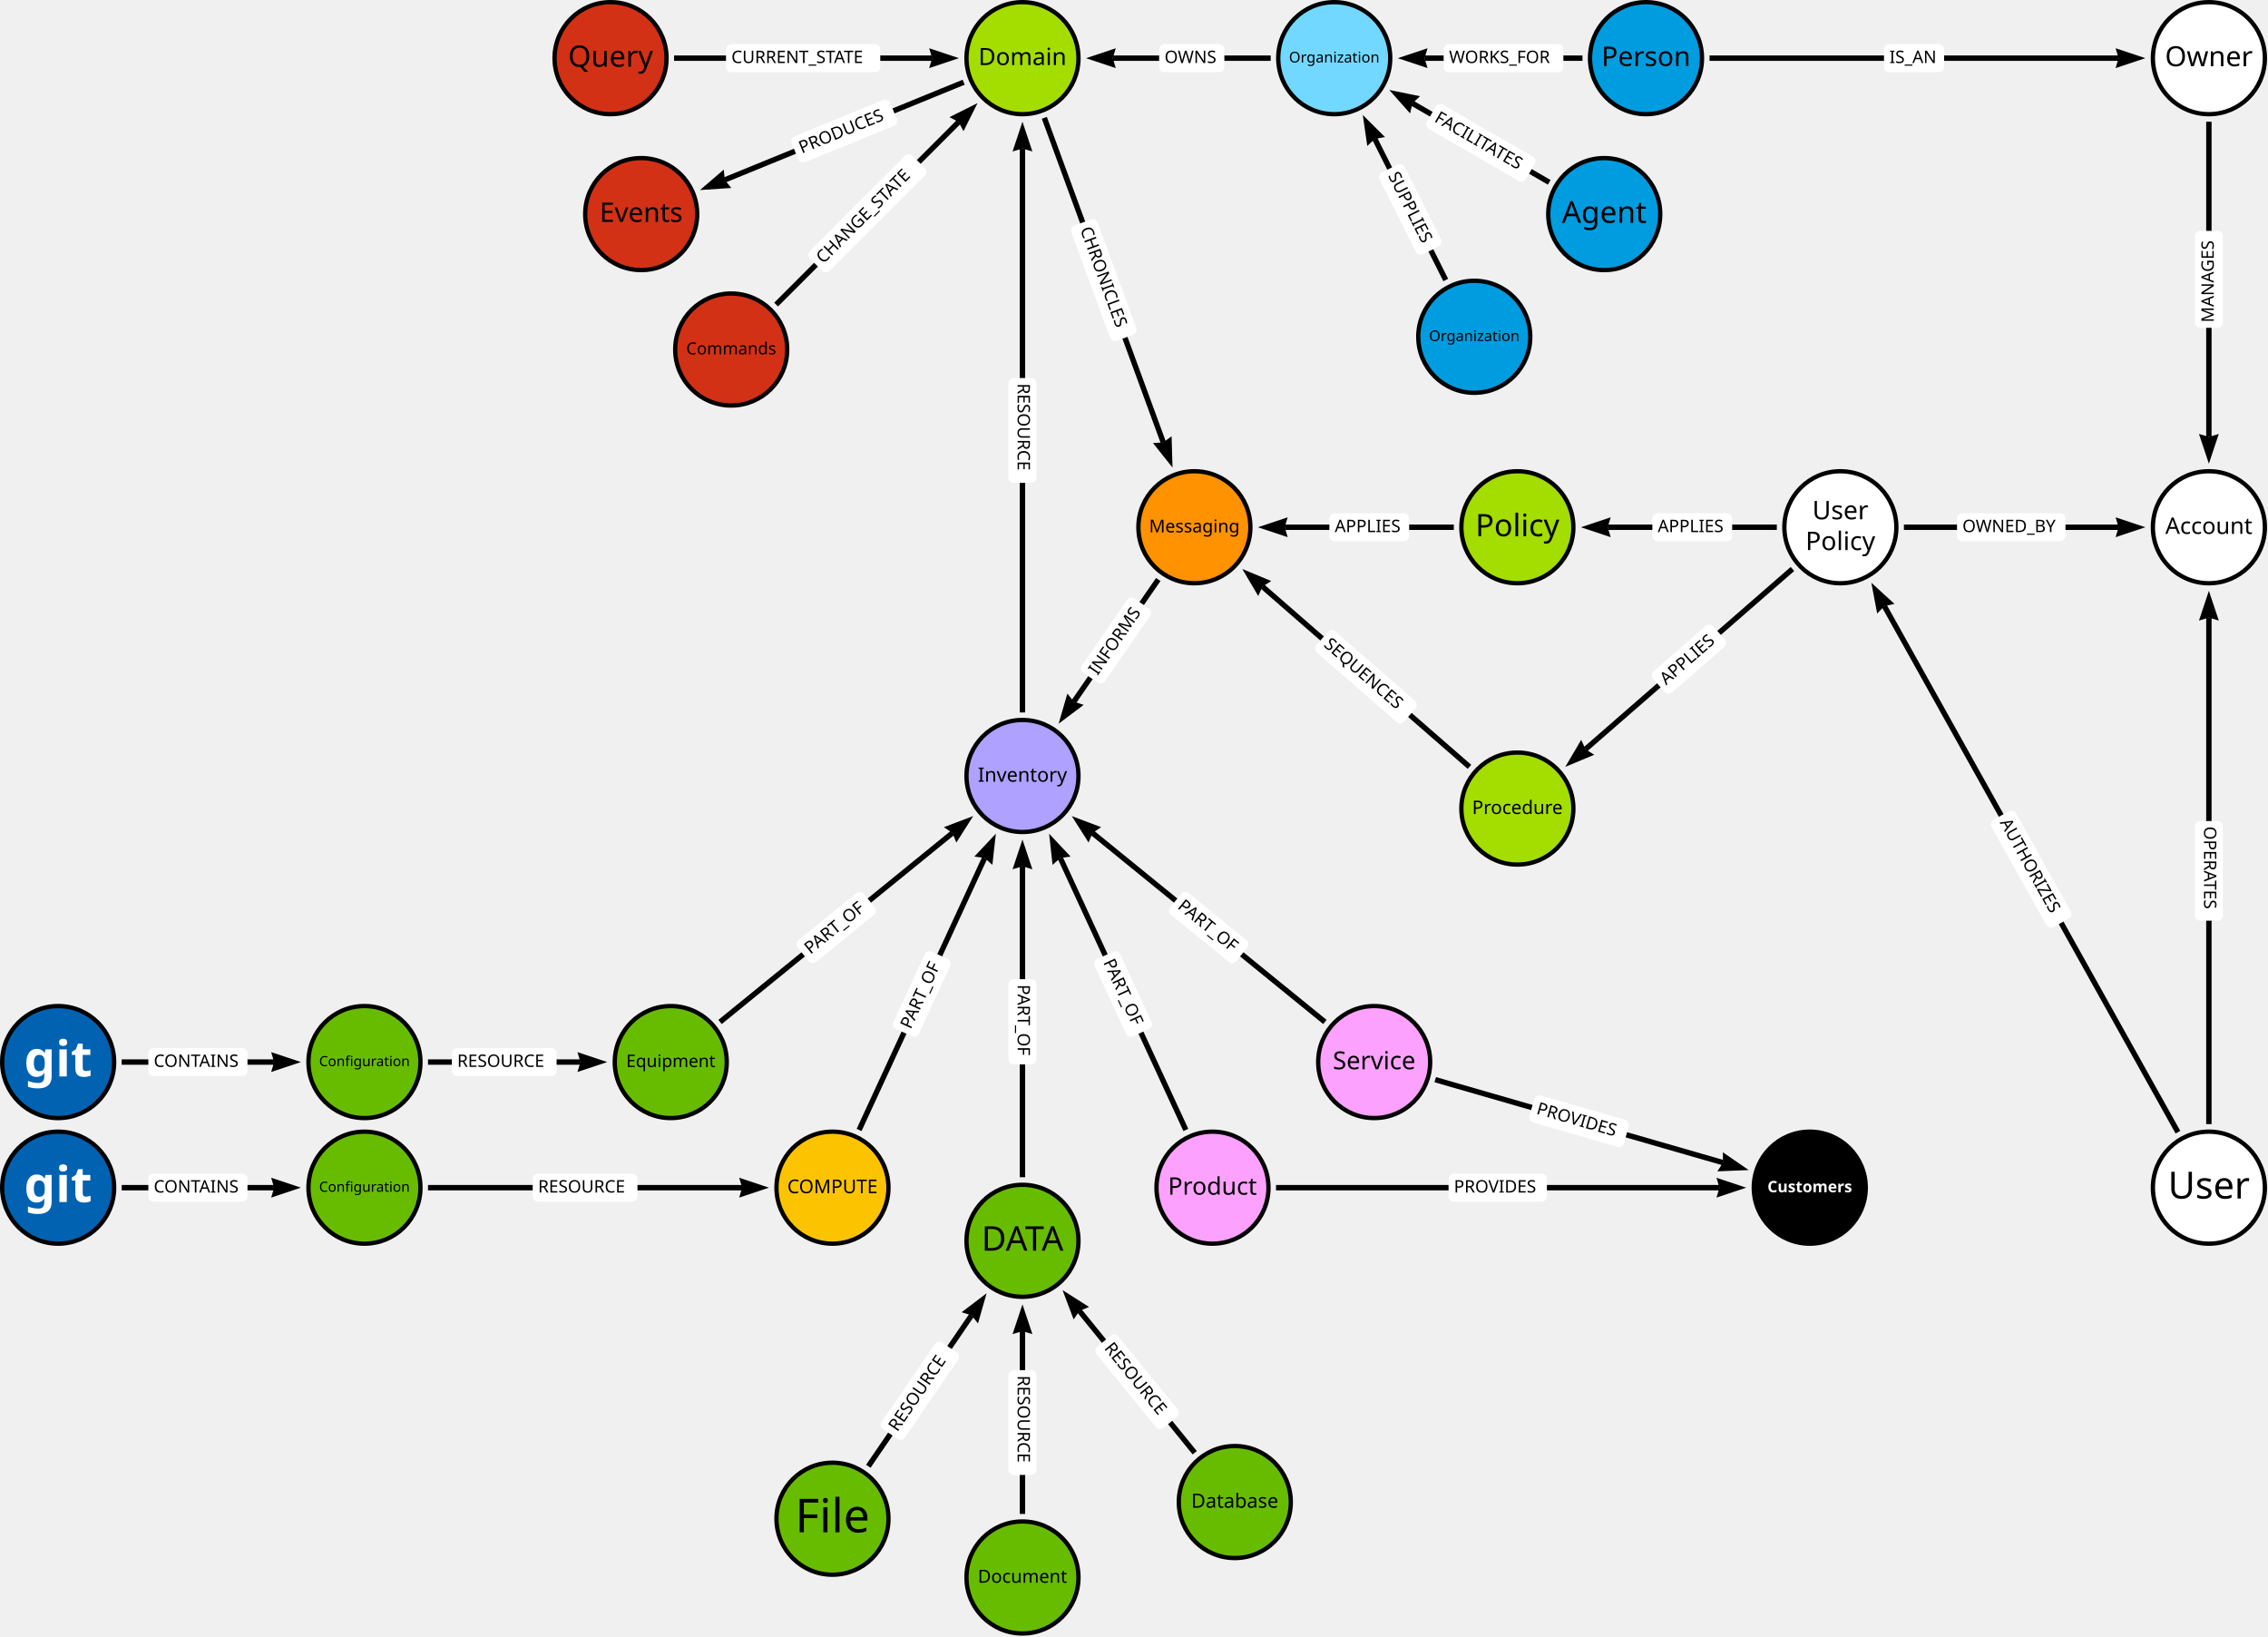
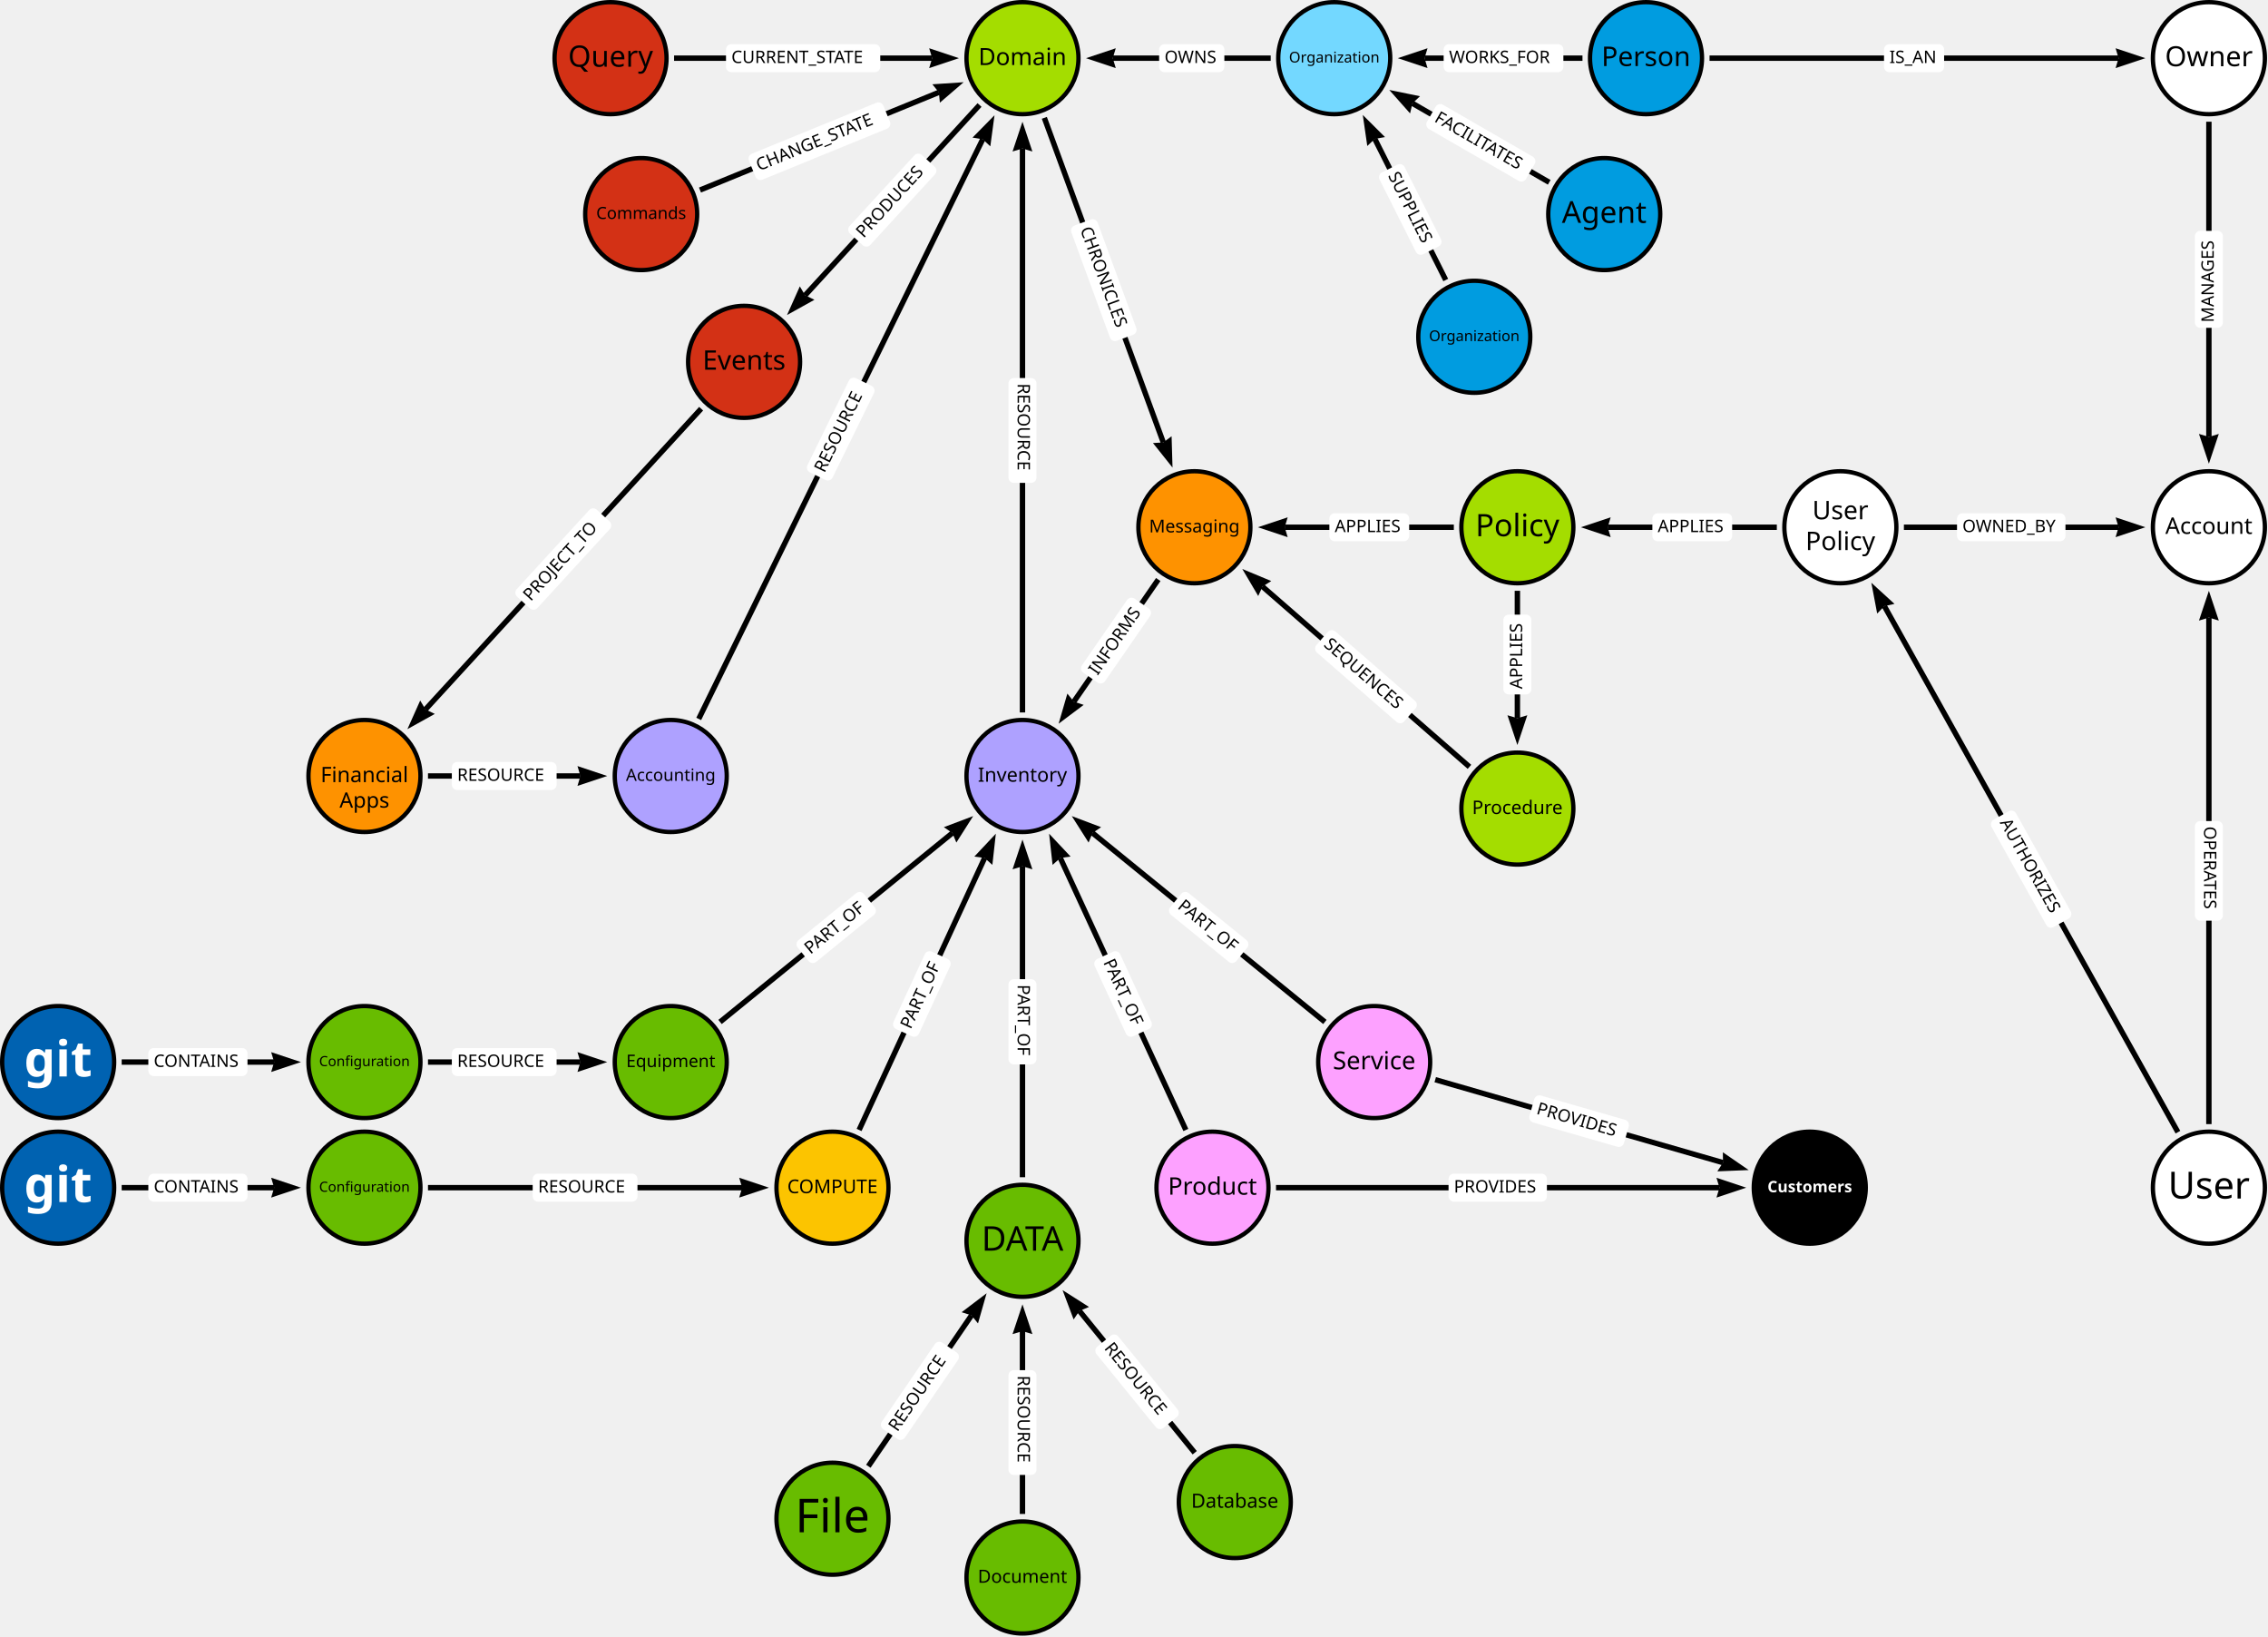
<svg xmlns="http://www.w3.org/2000/svg" width="2106" height="1519" viewBox="0 0 2106 1519">
  <defs>
    <style type="text/css" />
  </defs>
  <g transform="translate(949.4378 54) scale(1)">
    <g class="relationship">
      <g transform="translate(289.5 0) rotate(180)" stroke-width="5" stroke="#000000">
        <path d="M 59 0 L 205.638 0" />
        <polygon points="-24.862,0 -27.625,9.208 0,0 -27.625,-9.208" fill="#000000" transform="translate(230.5 0) rotate(0)" stroke="none" />
      </g>
      <g transform="translate(157.1811 1.6204394758960695e-14) rotate(360) translate(0 -13)">
        <g transform="translate(0 0)">
          <g transform="translate(-30.28333 0)" fill="#ffffff" stroke="#000000" stroke-width="0">
            <rect x="0" y="0" width="60.567" height="26" rx="5" ry="5" stroke="none" />
            <text xml:space="preserve" x="5" y="17.5" stroke="none" text-anchor="left" font-family="sans-serif" font-size="16" font-weight="normal" fill="#000000">OWNS</text>
          </g>
        </g>
      </g>
    </g>
    <g class="relationship">
      <g transform="translate(579 0) rotate(180)" stroke-width="5" stroke="#000000">
        <path d="M 59 0 L 205.638 0" />
        <polygon points="-24.862,0 -27.625,9.208 0,0 -27.625,-9.208" fill="#000000" transform="translate(230.5 0) rotate(0)" stroke="none" />
      </g>
      <g transform="translate(446.6811 1.6204394758960695e-14) rotate(360) translate(0 -13)">
        <g transform="translate(0 0)">
          <g transform="translate(-55.58333 0)" fill="#ffffff" stroke="#000000" stroke-width="0">
            <rect x="0" y="0" width="111.167" height="26" rx="5" ry="5" stroke="none" />
            <text xml:space="preserve" x="5" y="17.5" stroke="none" text-anchor="left" font-family="sans-serif" font-size="16" font-weight="normal" fill="#000000">WORKS_FOR</text>
          </g>
        </g>
      </g>
    </g>
    <g class="relationship">
      <g transform="translate(-176.4317 1048.56) rotate(-65.21985)" stroke-width="5" stroke="#000000">
        <path d="M 59 0 L 337.078 0" />
        <polygon points="-24.862,0 -27.625,9.208 0,0 -27.625,-9.208" fill="#000000" transform="translate(361.9397 0) rotate(0)" stroke="none" />
      </g>
      <g transform="translate(-93.42617 868.7565) rotate(-65.21985) translate(0 -13)">
        <g transform="translate(0 0)">
          <g transform="translate(-39.55 0)" fill="#ffffff" stroke="#000000" stroke-width="0">
            <rect x="0" y="0" width="79.1" height="26" rx="5" ry="5" stroke="none" />
            <text xml:space="preserve" x="5" y="17.5" stroke="none" text-anchor="left" font-family="sans-serif" font-size="16" font-weight="normal" fill="#000000">PART_OF</text>
          </g>
        </g>
      </g>
    </g>
    <g class="relationship">
      <g transform="translate(0 1097.884) rotate(-90)" stroke-width="5" stroke="#000000">
        <path d="M 59 0 L 347.643 0" />
        <polygon points="-24.862,0 -27.625,9.208 0,0 -27.625,-9.208" fill="#000000" transform="translate(372.5048 0) rotate(0)" stroke="none" />
      </g>
      <g transform="translate(1.2449841076633945e-14 894.5631) rotate(90) translate(0 -13)">
        <g transform="translate(0 0)">
          <g transform="translate(-39.55 0)" fill="#ffffff" stroke="#000000" stroke-width="0">
            <rect x="0" y="0" width="79.1" height="26" rx="5" ry="5" stroke="none" />
            <text xml:space="preserve" x="5" y="17.5" stroke="none" text-anchor="left" font-family="sans-serif" font-size="16" font-weight="normal" fill="#000000">PART_OF</text>
          </g>
        </g>
      </g>
    </g>
    <g class="relationship">
      <g transform="translate(4.950595949249325e-33 666.3796) rotate(-90)" stroke-width="5" stroke="#000000">
        <path d="M 59 0 L 582.517 0" />
        <polygon points="-24.862,0 -27.625,9.208 0,0 -27.625,-9.208" fill="#000000" transform="translate(607.3796 0) rotate(0)" stroke="none" />
      </g>
      <g transform="translate(1.964080818172449e-14 345.6209) rotate(90) translate(0 -13)">
        <g transform="translate(0 0)">
          <g transform="translate(-48.65 0)" fill="#ffffff" stroke="#000000" stroke-width="0">
            <rect x="0" y="0" width="97.3" height="26" rx="5" ry="5" stroke="none" />
            <text xml:space="preserve" x="5" y="17.5" stroke="none" text-anchor="left" font-family="sans-serif" font-size="16" font-weight="normal" fill="#000000">RESOURCE</text>
          </g>
        </g>
      </g>
    </g>
    <g class="relationship">
      <g transform="translate(176.4317 1048.56) rotate(-114.7802)" stroke-width="5" stroke="#000000">
        <path d="M 59 0 L 337.078 0" />
        <polygon points="-24.862,0 -27.625,9.208 0,0 -27.625,-9.208" fill="#000000" transform="translate(361.9397 0) rotate(0)" stroke="none" />
      </g>
      <g transform="translate(93.42617 868.7565) rotate(65.21985) translate(0 -13)">
        <g transform="translate(0 0)">
          <g transform="translate(-39.55 0)" fill="#ffffff" stroke="#000000" stroke-width="0">
            <rect x="0" y="0" width="79.1" height="26" rx="5" ry="5" stroke="none" />
            <text xml:space="preserve" x="5" y="17.5" stroke="none" text-anchor="left" font-family="sans-serif" font-size="16" font-weight="normal" fill="#000000">PART_OF</text>
          </g>
        </g>
      </g>
    </g>
    <g class="relationship">
      <g transform="translate(326.5917 931.9509) rotate(-140.8834)" stroke-width="5" stroke="#000000">
        <path d="M 59 0 L 337.078 0" />
        <polygon points="-24.862,0 -27.625,9.208 0,0 -27.625,-9.208" fill="#000000" transform="translate(361.9397 0) rotate(0)" stroke="none" />
      </g>
      <g transform="translate(172.9407 807.0081) rotate(39.11663) translate(0 -13)">
        <g transform="translate(0 0)">
          <g transform="translate(-39.55 0)" fill="#ffffff" stroke="#000000" stroke-width="0">
            <rect x="0" y="0" width="79.1" height="26" rx="5" ry="5" stroke="none" />
            <text xml:space="preserve" x="5" y="17.5" stroke="none" text-anchor="left" font-family="sans-serif" font-size="16" font-weight="normal" fill="#000000">PART_OF</text>
          </g>
        </g>
      </g>
    </g>
    <g class="relationship">
-       <g transform="translate(0 0) rotate(157.7634)" stroke-width="5" stroke="#000000">
+       <g transform="translate(0 0) rotate(132.5182)" stroke-width="5" stroke="#000000">
        <path d="M 59 0 L 298.638 0" />
        <polygon points="-24.862,0 -27.625,9.208 0,0 -27.625,-9.208" fill="#000000" transform="translate(323.5 0) rotate(0)" stroke="none" />
      </g>
-       <g transform="translate(-165.52 67.67069) rotate(337.7634) translate(0 -13)">
+       <g transform="translate(-120.8503 131.8007) rotate(312.5182) translate(0 -13)">
        <g transform="translate(0 0)">
          <g transform="translate(-49.41667 0)" fill="#ffffff" stroke="#000000" stroke-width="0">
            <rect x="0" y="0" width="98.833" height="26" rx="5" ry="5" stroke="none" />
            <text xml:space="preserve" x="5" y="17.5" stroke="none" text-anchor="left" font-family="sans-serif" font-size="16" font-weight="normal" fill="#000000">PRODUCES</text>
          </g>
        </g>
      </g>
    </g>
    <g class="relationship">
      <g transform="translate(540.2144 144.75) rotate(-150)" stroke-width="5" stroke="#000000">
        <path d="M 59 0 L 205.638 0" />
        <polygon points="-24.862,0 -27.625,9.208 0,0 -27.625,-9.208" fill="#000000" transform="translate(230.5 0) rotate(0)" stroke="none" />
      </g>
      <g transform="translate(425.6228 78.59054) rotate(30) translate(0 -13)">
        <g transform="translate(0 0)">
          <g transform="translate(-53.1 0)" fill="#ffffff" stroke="#000000" stroke-width="0">
            <rect x="0" y="0" width="106.2" height="26" rx="5" ry="5" stroke="none" />
            <text xml:space="preserve" x="5" y="17.5" stroke="none" text-anchor="left" font-family="sans-serif" font-size="16" font-weight="normal" fill="#000000">FACILITATES</text>
          </g>
        </g>
      </g>
    </g>
    <g class="relationship">
-       <g transform="translate(-270.4683 270.4683) rotate(-45)" stroke-width="5" stroke="#000000">
+       <g transform="translate(-354.0532 144.75) rotate(-22.23655)" stroke-width="5" stroke="#000000">
        <path d="M 59 0 L 298.638 0" />
        <polygon points="-24.862,0 -27.625,9.208 0,0 -27.625,-9.208" fill="#000000" transform="translate(323.5 0) rotate(0)" stroke="none" />
      </g>
-       <g transform="translate(-144.0243 144.0243) rotate(-45) translate(0 -13)">
+       <g transform="translate(-188.5332 77.07931) rotate(-22.23655) translate(0 -13)">
        <g transform="translate(0 0)">
          <g transform="translate(-67.43333 0)" fill="#ffffff" stroke="#000000" stroke-width="0">
            <rect x="0" y="0" width="134.867" height="26" rx="5" ry="5" stroke="none" />
            <text xml:space="preserve" x="5" y="17.5" stroke="none" text-anchor="left" font-family="sans-serif" font-size="16" font-weight="normal" fill="#000000">CHANGE_STATE</text>
          </g>
        </g>
      </g>
    </g>
    <g class="relationship">
      <g transform="translate(-382.5 0) rotate(0)" stroke-width="5" stroke="#000000">
        <path d="M 59 0 L 298.638 0" />
        <polygon points="-24.862,0 -27.625,9.208 0,0 -27.625,-9.208" fill="#000000" transform="translate(323.5 0) rotate(0)" stroke="none" />
      </g>
      <g transform="translate(-203.6811 0) rotate(0) translate(0 -13)">
        <g transform="translate(0 0)">
          <g transform="translate(-71.61667 0)" fill="#ffffff" stroke="#000000" stroke-width="0">
            <rect x="0" y="0" width="143.233" height="26" rx="5" ry="5" stroke="none" />
            <text xml:space="preserve" x="5" y="17.5" stroke="none" text-anchor="left" font-family="sans-serif" font-size="16" font-weight="normal" fill="#000000">CURRENT_STATE</text>
          </g>
        </g>
      </g>
    </g>
    <g class="relationship">
      <g transform="translate(-326.5917 931.9509) rotate(-39.11663)" stroke-width="5" stroke="#000000">
        <path d="M 59 0 L 337.078 0" />
        <polygon points="-24.862,0 -27.625,9.208 0,0 -27.625,-9.208" fill="#000000" transform="translate(361.9397 0) rotate(0)" stroke="none" />
      </g>
      <g transform="translate(-172.9407 807.0081) rotate(-39.11663) translate(0 -13)">
        <g transform="translate(0 0)">
          <g transform="translate(-39.55 0)" fill="#ffffff" stroke="#000000" stroke-width="0">
            <rect x="0" y="0" width="79.1" height="26" rx="5" ry="5" stroke="none" />
            <text xml:space="preserve" x="5" y="17.5" stroke="none" text-anchor="left" font-family="sans-serif" font-size="16" font-weight="normal" fill="#000000">PART_OF</text>
          </g>
        </g>
      </g>
    </g>
    <g class="relationship">
      <g transform="translate(419.5305 258.6548) rotate(-116.6895)" stroke-width="5" stroke="#000000">
        <path d="M 59 0 L 205.638 0" />
        <polygon points="-24.862,0 -27.625,9.208 0,0 -27.625,-9.208" fill="#000000" transform="translate(230.5 0) rotate(0)" stroke="none" />
      </g>
      <g transform="translate(360.0987 140.434) rotate(63.3105) translate(0 -13)">
        <g transform="translate(0 0)">
          <g transform="translate(-42.51667 0)" fill="#ffffff" stroke="#000000" stroke-width="0">
            <rect x="0" y="0" width="85.033" height="26" rx="5" ry="5" stroke="none" />
            <text xml:space="preserve" x="5" y="17.5" stroke="none" text-anchor="left" font-family="sans-serif" font-size="16" font-weight="normal" fill="#000000">SUPPLIES</text>
          </g>
        </g>
      </g>
    </g>
    <g class="relationship">
      <g transform="translate(197.164 1340.408) rotate(-129.1101)" stroke-width="5" stroke="#000000">
        <path d="M 59 0 L 228.694 0" />
        <polygon points="-24.862,0 -27.625,9.208 0,0 -27.625,-9.208" fill="#000000" transform="translate(253.5558 0) rotate(0)" stroke="none" />
      </g>
      <g transform="translate(106.4237 1228.792) rotate(50.88992) translate(0 -13)">
        <g transform="translate(0 0)">
          <g transform="translate(-48.65 0)" fill="#ffffff" stroke="#000000" stroke-width="0">
            <rect x="0" y="0" width="97.3" height="26" rx="5" ry="5" stroke="none" />
            <text xml:space="preserve" x="5" y="17.5" stroke="none" text-anchor="left" font-family="sans-serif" font-size="16" font-weight="normal" fill="#000000">RESOURCE</text>
          </g>
        </g>
      </g>
    </g>
    <g class="relationship">
      <g transform="translate(0 1410.44) rotate(-90)" stroke-width="5" stroke="#000000">
        <path d="M 59 0 L 228.694 0" />
        <polygon points="-24.862,0 -27.625,9.208 0,0 -27.625,-9.208" fill="#000000" transform="translate(253.5558 0) rotate(0)" stroke="none" />
      </g>
      <g transform="translate(8.808076929248984e-15 1266.593) rotate(90) translate(0 -13)">
        <g transform="translate(0 0)">
          <g transform="translate(-48.65 0)" fill="#ffffff" stroke="#000000" stroke-width="0">
            <rect x="0" y="0" width="97.3" height="26" rx="5" ry="5" stroke="none" />
            <text xml:space="preserve" x="5" y="17.5" stroke="none" text-anchor="left" font-family="sans-serif" font-size="16" font-weight="normal" fill="#000000">RESOURCE</text>
          </g>
        </g>
      </g>
    </g>
    <g class="relationship">
      <g transform="translate(-176.4317 1355.882) rotate(-55.63377)" stroke-width="5" stroke="#000000">
        <path d="M 59 0 L 228.694 0" />
        <polygon points="-24.862,0 -27.625,9.208 0,0 -27.625,-9.208" fill="#000000" transform="translate(253.5558 0) rotate(0)" stroke="none" />
      </g>
      <g transform="translate(-95.23294 1237.145) rotate(-55.63377) translate(0 -13)">
        <g transform="translate(0 0)">
          <g transform="translate(-48.65 0)" fill="#ffffff" stroke="#000000" stroke-width="0">
            <rect x="0" y="0" width="97.3" height="26" rx="5" ry="5" stroke="none" />
            <text xml:space="preserve" x="5" y="17.5" stroke="none" text-anchor="left" font-family="sans-serif" font-size="16" font-weight="normal" fill="#000000">RESOURCE</text>
          </g>
        </g>
      </g>
    </g>
    <g class="relationship">
      <g transform="translate(-611.0147 1048.56) rotate(0)" stroke-width="5" stroke="#000000">
        <path d="M 59 0 L 350.721 0" />
        <polygon points="-24.862,0 -27.625,9.208 0,0 -27.625,-9.208" fill="#000000" transform="translate(375.583 0) rotate(0)" stroke="none" />
      </g>
      <g transform="translate(-406.1543 1048.56) rotate(0) translate(0 -13)">
        <g transform="translate(0 0)">
          <g transform="translate(-48.65 0)" fill="#ffffff" stroke="#000000" stroke-width="0">
            <rect x="0" y="0" width="97.3" height="26" rx="5" ry="5" stroke="none" />
            <text xml:space="preserve" x="5" y="17.5" stroke="none" text-anchor="left" font-family="sans-serif" font-size="16" font-weight="normal" fill="#000000">RESOURCE</text>
          </g>
        </g>
      </g>
    </g>
    <g class="relationship">
      <g transform="translate(-611.0147 931.9509) rotate(0)" stroke-width="5" stroke="#000000">
        <path d="M 59 0 L 200.561 0" />
        <polygon points="-24.862,0 -27.625,9.208 0,0 -27.625,-9.208" fill="#000000" transform="translate(225.423 0) rotate(0)" stroke="none" />
      </g>
      <g transform="translate(-481.2343 931.9509) rotate(0) translate(0 -13)">
        <g transform="translate(0 0)">
          <g transform="translate(-48.65 0)" fill="#ffffff" stroke="#000000" stroke-width="0">
            <rect x="0" y="0" width="97.3" height="26" rx="5" ry="5" stroke="none" />
            <text xml:space="preserve" x="5" y="17.5" stroke="none" text-anchor="left" font-family="sans-serif" font-size="16" font-weight="normal" fill="#000000">RESOURCE</text>
          </g>
        </g>
      </g>
    </g>
    <g class="relationship">
      <g transform="translate(326.5917 931.9509) rotate(16.08253)" stroke-width="5" stroke="#000000">
        <path d="M 59 0 L 337.078 0" />
        <polygon points="-24.862,0 -27.625,9.208 0,0 -27.625,-9.208" fill="#000000" transform="translate(361.9397 0) rotate(0)" stroke="none" />
      </g>
      <g transform="translate(516.88 986.812) rotate(16.08253) translate(0 -13)">
        <g transform="translate(0 0)">
          <g transform="translate(-45.66667 0)" fill="#ffffff" stroke="#000000" stroke-width="0">
            <rect x="0" y="0" width="91.333" height="26" rx="5" ry="5" stroke="none" />
            <text xml:space="preserve" x="5" y="17.5" stroke="none" text-anchor="left" font-family="sans-serif" font-size="16" font-weight="normal" fill="#000000">PROVIDES</text>
          </g>
        </g>
      </g>
    </g>
    <g class="relationship">
      <g transform="translate(176.4317 1048.56) rotate(0)" stroke-width="5" stroke="#000000">
        <path d="M 59 0 L 470.764 0" />
        <polygon points="-24.862,0 -27.625,9.208 0,0 -27.625,-9.208" fill="#000000" transform="translate(495.6257 0) rotate(0)" stroke="none" />
      </g>
      <g transform="translate(441.3135 1048.56) rotate(0) translate(0 -13)">
        <g transform="translate(0 0)">
          <g transform="translate(-45.66667 0)" fill="#ffffff" stroke="#000000" stroke-width="0">
            <rect x="0" y="0" width="91.333" height="26" rx="5" ry="5" stroke="none" />
            <text xml:space="preserve" x="5" y="17.5" stroke="none" text-anchor="left" font-family="sans-serif" font-size="16" font-weight="normal" fill="#000000">PROVIDES</text>
          </g>
        </g>
      </g>
    </g>
    <g class="relationship">
      <g transform="translate(-895.4378 931.9509) rotate(0)" stroke-width="5" stroke="#000000">
        <path d="M 59 0 L 200.561 0" />
        <polygon points="-24.862,0 -27.625,9.208 0,0 -27.625,-9.208" fill="#000000" transform="translate(225.423 0) rotate(0)" stroke="none" />
      </g>
      <g transform="translate(-765.6573 931.9509) rotate(0) translate(0 -13)">
        <g transform="translate(0 0)">
          <g transform="translate(-46.03333 0)" fill="#ffffff" stroke="#000000" stroke-width="0">
            <rect x="0" y="0" width="92.067" height="26" rx="5" ry="5" stroke="none" />
            <text xml:space="preserve" x="5" y="17.5" stroke="none" text-anchor="left" font-family="sans-serif" font-size="16" font-weight="normal" fill="#000000">CONTAINS</text>
          </g>
        </g>
      </g>
    </g>
    <g class="relationship">
      <g transform="translate(-895.4378 1048.56) rotate(0)" stroke-width="5" stroke="#000000">
        <path d="M 59 0 L 200.561 0" />
        <polygon points="-24.862,0 -27.625,9.208 0,0 -27.625,-9.208" fill="#000000" transform="translate(225.423 0) rotate(0)" stroke="none" />
      </g>
      <g transform="translate(-765.6573 1048.56) rotate(0) translate(0 -13)">
        <g transform="translate(0 0)">
          <g transform="translate(-46.03333 0)" fill="#ffffff" stroke="#000000" stroke-width="0">
            <rect x="0" y="0" width="92.067" height="26" rx="5" ry="5" stroke="none" />
            <text xml:space="preserve" x="5" y="17.5" stroke="none" text-anchor="left" font-family="sans-serif" font-size="16" font-weight="normal" fill="#000000">CONTAINS</text>
          </g>
        </g>
      </g>
    </g>
    <g class="relationship">
      <g transform="translate(0 0) rotate(69.86761)" stroke-width="5" stroke="#000000">
        <path d="M 59 0 L 379.94 0" />
        <polygon points="-24.862,0 -27.625,9.208 0,0 -27.625,-9.208" fill="#000000" transform="translate(404.8024 0) rotate(0)" stroke="none" />
      </g>
      <g transform="translate(75.53952 206.0605) rotate(69.86761) translate(0 -13)">
        <g transform="translate(0 0)">
          <g transform="translate(-56.98333 0)" fill="#ffffff" stroke="#000000" stroke-width="0">
            <rect x="0" y="0" width="113.967" height="26" rx="5" ry="5" stroke="none" />
            <text xml:space="preserve" x="5" y="17.5" stroke="none" text-anchor="left" font-family="sans-serif" font-size="16" font-weight="normal" fill="#000000">CHRONICLES</text>
          </g>
        </g>
      </g>
    </g>
    <g class="relationship">
      <g transform="translate(159.6364 435.464) rotate(124.6568)" stroke-width="5" stroke="#000000">
        <path d="M 59 0 L 196.862 0" />
        <polygon points="-24.862,0 -27.625,9.208 0,0 -27.625,-9.208" fill="#000000" transform="translate(221.7237 0) rotate(0)" stroke="none" />
      </g>
      <g transform="translate(86.88724 540.6964) rotate(304.6568) translate(0 -13)">
        <g transform="translate(0 0)">
          <g transform="translate(-41.8 0)" fill="#ffffff" stroke="#000000" stroke-width="0">
            <rect x="0" y="0" width="83.6" height="26" rx="5" ry="5" stroke="none" />
            <text xml:space="preserve" x="5" y="17.5" stroke="none" text-anchor="left" font-family="sans-serif" font-size="16" font-weight="normal" fill="#000000">INFORMS</text>
          </g>
        </g>
      </g>
    </g>
    <g class="relationship">
      <g transform="translate(459.5547 435.464) rotate(180)" stroke-width="5" stroke="#000000">
        <path d="M 59 0 L 216.056 0" />
        <polygon points="-24.862,0 -27.625,9.208 0,0 -27.625,-9.208" fill="#000000" transform="translate(240.9183 0) rotate(0)" stroke="none" />
      </g>
      <g transform="translate(322.0266 435.464) rotate(360) translate(0 -13)">
        <g transform="translate(0 0)">
          <g transform="translate(-37.05 0)" fill="#ffffff" stroke="#000000" stroke-width="0">
            <rect x="0" y="0" width="74.1" height="26" rx="5" ry="5" stroke="none" />
            <text xml:space="preserve" x="5" y="17.5" stroke="none" text-anchor="left" font-family="sans-serif" font-size="16" font-weight="normal" fill="#000000">APPLIES</text>
          </g>
        </g>
      </g>
    </g>
    <g class="relationship">
      <g transform="translate(459.5547 696.6283) rotate(-138.9511)" stroke-width="5" stroke="#000000">
        <path d="M 59 0 L 313.828 0" />
        <polygon points="-24.862,0 -27.625,9.208 0,0 -27.625,-9.208" fill="#000000" transform="translate(338.6906 0) rotate(0)" stroke="none" />
      </g>
      <g transform="translate(318.9704 574.2097) rotate(41.04885) translate(0 -13)">
        <g transform="translate(0 0)">
          <g transform="translate(-54.03333 0)" fill="#ffffff" stroke="#000000" stroke-width="0">
            <rect x="0" y="0" width="108.067" height="26" rx="5" ry="5" stroke="none" />
            <text xml:space="preserve" x="5" y="17.5" stroke="none" text-anchor="left" font-family="sans-serif" font-size="16" font-weight="normal" fill="#000000">SEQUENCES</text>
          </g>
        </g>
      </g>
    </g>
    <g class="relationship">
      <g transform="translate(759.4731 435.464) rotate(180)" stroke-width="5" stroke="#000000">
        <path d="M 59 0 L 216.056 0" />
        <polygon points="-24.862,0 -27.625,9.208 0,0 -27.625,-9.208" fill="#000000" transform="translate(240.9183 0) rotate(0)" stroke="none" />
      </g>
      <g transform="translate(621.945 435.464) rotate(360) translate(0 -13)">
        <g transform="translate(0 0)">
          <g transform="translate(-37.05 0)" fill="#ffffff" stroke="#000000" stroke-width="0">
            <rect x="0" y="0" width="74.1" height="26" rx="5" ry="5" stroke="none" />
            <text xml:space="preserve" x="5" y="17.5" stroke="none" text-anchor="left" font-family="sans-serif" font-size="16" font-weight="normal" fill="#000000">APPLIES</text>
          </g>
        </g>
      </g>
    </g>
    <g class="relationship">
      <g transform="translate(1101.672 0) rotate(90)" stroke-width="5" stroke="#000000">
        <path d="M 59 0 L 351.602 0" />
        <polygon points="-24.862,0 -27.625,9.208 0,0 -27.625,-9.208" fill="#000000" transform="translate(376.464 0) rotate(0)" stroke="none" />
      </g>
      <g transform="translate(1101.672 205.3009) rotate(270) translate(0 -13)">
        <g transform="translate(0 0)">
          <g transform="translate(-45.01667 0)" fill="#ffffff" stroke="#000000" stroke-width="0">
            <rect x="0" y="0" width="90.033" height="26" rx="5" ry="5" stroke="none" />
            <text xml:space="preserve" x="5" y="17.5" stroke="none" text-anchor="left" font-family="sans-serif" font-size="16" font-weight="normal" fill="#000000">MANAGES</text>
          </g>
        </g>
      </g>
    </g>
    <g class="relationship">
      <g transform="translate(1101.672 1048.56) rotate(-90)" stroke-width="5" stroke="#000000">
        <path d="M 59 0 L 529.234 0" />
        <polygon points="-24.862,0 -27.625,9.208 0,0 -27.625,-9.208" fill="#000000" transform="translate(554.0964 0) rotate(0)" stroke="none" />
      </g>
      <g transform="translate(1101.672 754.4433) rotate(90) translate(0 -13)">
        <g transform="translate(0 0)">
          <g transform="translate(-46.26667 0)" fill="#ffffff" stroke="#000000" stroke-width="0">
            <rect x="0" y="0" width="92.533" height="26" rx="5" ry="5" stroke="none" />
            <text xml:space="preserve" x="5" y="17.5" stroke="none" text-anchor="left" font-family="sans-serif" font-size="16" font-weight="normal" fill="#000000">OPERATES</text>
          </g>
        </g>
      </g>
    </g>
    <g class="relationship">
      <g transform="translate(1101.672 1048.56) rotate(-119.168)" stroke-width="5" stroke="#000000">
        <path d="M 59 0 L 618.268 0" />
        <polygon points="-24.862,0 -27.625,9.208 0,0 -27.625,-9.208" fill="#000000" transform="translate(643.1306 0) rotate(0)" stroke="none" />
      </g>
      <g transform="translate(936.6311 752.8669) rotate(60.83198) translate(0 -13)">
        <g transform="translate(0 0)">
          <g transform="translate(-57.06667 0)" fill="#ffffff" stroke="#000000" stroke-width="0">
            <rect x="0" y="0" width="114.133" height="26" rx="5" ry="5" stroke="none" />
            <text xml:space="preserve" x="5" y="17.5" stroke="none" text-anchor="left" font-family="sans-serif" font-size="16" font-weight="normal" fill="#000000">AUTHORIZES</text>
          </g>
        </g>
      </g>
    </g>
    <g class="relationship">
      <g transform="translate(759.4731 435.464) rotate(0)" stroke-width="5" stroke="#000000">
        <path d="M 59 0 L 258.337 0" />
        <polygon points="-24.862,0 -27.625,9.208 0,0 -27.625,-9.208" fill="#000000" transform="translate(283.199 0) rotate(0)" stroke="none" />
      </g>
      <g transform="translate(918.1415 435.464) rotate(0) translate(0 -13)">
        <g transform="translate(0 0)">
          <g transform="translate(-50.35 0)" fill="#ffffff" stroke="#000000" stroke-width="0">
            <rect x="0" y="0" width="100.7" height="26" rx="5" ry="5" stroke="none" />
            <text xml:space="preserve" x="5" y="17.5" stroke="none" text-anchor="left" font-family="sans-serif" font-size="16" font-weight="normal" fill="#000000">OWNED_BY</text>
          </g>
        </g>
      </g>
    </g>
    <g class="relationship">
      <g transform="translate(579 0) rotate(0)" stroke-width="5" stroke="#000000">
        <path d="M 59 0 L 438.81 0" />
        <polygon points="-24.862,0 -27.625,9.208 0,0 -27.625,-9.208" fill="#000000" transform="translate(463.6721 0) rotate(0)" stroke="none" />
      </g>
      <g transform="translate(827.905 0) rotate(0) translate(0 -13)">
        <g transform="translate(0 0)">
          <g transform="translate(-27.9 0)" fill="#ffffff" stroke="#000000" stroke-width="0">
            <rect x="0" y="0" width="55.8" height="26" rx="5" ry="5" stroke="none" />
            <text xml:space="preserve" x="5" y="17.5" stroke="none" text-anchor="left" font-family="sans-serif" font-size="16" font-weight="normal" fill="#000000">IS_AN</text>
          </g>
        </g>
      </g>
    </g>
    <g class="relationship">
-       <g transform="translate(759.4731 435.464) rotate(138.9511)" stroke-width="5" stroke="#000000">
-         <path d="M 59 0 L 313.828 0" />
-         <polygon points="-24.862,0 -27.625,9.208 0,0 -27.625,-9.208" fill="#000000" transform="translate(338.6906 0) rotate(0)" stroke="none" />
-       </g>
-       <g transform="translate(618.8888 557.8826) rotate(318.9511) translate(0 -13)">
+       <g transform="translate(-326.5917 666.3796) rotate(-63.89059)" stroke-width="5" stroke="#000000">
+         <path d="M 59 0 L 658.246 0" />
+         <polygon points="-24.862,0 -27.625,9.208 0,0 -27.625,-9.208" fill="#000000" transform="translate(683.1078 0) rotate(0)" stroke="none" />
+       </g>
+       <g transform="translate(-168.7666 344.3524) rotate(-63.89059) translate(0 -13)">
+         <g transform="translate(0 0)">
+           <g transform="translate(-48.65 0)" fill="#ffffff" stroke="#000000" stroke-width="0">
+             <rect x="0" y="0" width="97.3" height="26" rx="5" ry="5" stroke="none" />
+             <text xml:space="preserve" x="5" y="17.5" stroke="none" text-anchor="left" font-family="sans-serif" font-size="16" font-weight="normal" fill="#000000">RESOURCE</text>
+           </g>
+         </g>
+       </g>
+     </g>
+     <g class="relationship">
+       <g transform="translate(-611.0147 666.3796) rotate(0)" stroke-width="5" stroke="#000000">
+         <path d="M 59 0 L 200.561 0" />
+         <polygon points="-24.862,0 -27.625,9.208 0,0 -27.625,-9.208" fill="#000000" transform="translate(225.423 0) rotate(0)" stroke="none" />
+       </g>
+       <g transform="translate(-481.2343 666.3796) rotate(0) translate(0 -13)">
+         <g transform="translate(0 0)">
+           <g transform="translate(-48.65 0)" fill="#ffffff" stroke="#000000" stroke-width="0">
+             <rect x="0" y="0" width="97.3" height="26" rx="5" ry="5" stroke="none" />
+             <text xml:space="preserve" x="5" y="17.5" stroke="none" text-anchor="left" font-family="sans-serif" font-size="16" font-weight="normal" fill="#000000">RESOURCE</text>
+           </g>
+         </g>
+       </g>
+     </g>
+     <g class="relationship">
+       <g transform="translate(-258.503 281.9263) rotate(132.5182)" stroke-width="5" stroke="#000000">
+         <path d="M 59 0 L 437.74 0" />
+         <polygon points="-24.862,0 -27.625,9.208 0,0 -27.625,-9.208" fill="#000000" transform="translate(462.6022 0) rotate(0)" stroke="none" />
+       </g>
+       <g transform="translate(-426.3576 464.9905) rotate(312.5182) translate(0 -13)">
+         <g transform="translate(0 0)">
+           <g transform="translate(-54.75 0)" fill="#ffffff" stroke="#000000" stroke-width="0">
+             <rect x="0" y="0" width="109.5" height="26" rx="5" ry="5" stroke="none" />
+             <text xml:space="preserve" x="5" y="17.5" stroke="none" text-anchor="left" font-family="sans-serif" font-size="16" font-weight="normal" fill="#000000">PROJECT_TO</text>
+           </g>
+         </g>
+       </g>
+     </g>
+     <g class="relationship">
+       <g transform="translate(459.5547 435.464) rotate(90)" stroke-width="5" stroke="#000000">
+         <path d="M 59 0 L 177.302 0" />
+         <polygon points="-24.862,0 -27.625,9.208 0,0 -27.625,-9.208" fill="#000000" transform="translate(202.1643 0) rotate(0)" stroke="none" />
+       </g>
+       <g transform="translate(459.5547 553.6151) rotate(270) translate(0 -13)">
        <g transform="translate(0 0)">
          <g transform="translate(-37.05 0)" fill="#ffffff" stroke="#000000" stroke-width="0">
            <rect x="0" y="0" width="74.1" height="26" rx="5" ry="5" stroke="none" />
            <text xml:space="preserve" x="5" y="17.5" stroke="none" text-anchor="left" font-family="sans-serif" font-size="16" font-weight="normal" fill="#000000">APPLIES</text>
          </g>
        </g>
      </g>
    </g>
    <g class="node">
      <g fill="#a4dd00" stroke="#000000" stroke-width="4">
        <circle cx="0" cy="0" r="52" />
      </g>
      <g transform="translate(0 0)">
        <g transform="scale(0.4414068) translate(0 0)">
          <g transform="translate(0 0)">
            <g font-family="sans-serif" font-size="50" font-weight="normal" fill="#000000" text-anchor="middle">
              <text xml:space="preserve" x="0" y="14.5" stroke="none">Domain</text>
            </g>
          </g>
        </g>
      </g>
    </g>
    <g class="node">
      <g fill="#73d8ff" stroke="#000000" stroke-width="4">
        <circle cx="289.5" cy="0" r="52" />
      </g>
      <g transform="translate(289.5 0)">
        <g transform="scale(0.2753913) translate(0 0)">
          <g transform="translate(0 0)">
            <g font-family="sans-serif" font-size="50" font-weight="normal" fill="#000000" text-anchor="middle">
              <text xml:space="preserve" x="0" y="14.5" stroke="none">Organization</text>
            </g>
          </g>
        </g>
      </g>
    </g>
    <g class="node">
      <g fill="#009ce0" stroke="#000000" stroke-width="4">
        <circle cx="579" cy="0" r="52" />
      </g>
      <g transform="translate(579 0)">
        <g transform="scale(0.5039067) translate(0 0)">
          <g transform="translate(0 0)">
            <g font-family="sans-serif" font-size="50" font-weight="normal" fill="#000000" text-anchor="middle">
              <text xml:space="preserve" x="0" y="14.5" stroke="none">Person</text>
            </g>
          </g>
        </g>
      </g>
    </g>
    <g class="node">
      <g fill="#aea1ff" stroke="#000000" stroke-width="4">
        <circle cx="4.950595949249325e-33" cy="666.38" r="52" />
      </g>
      <g transform="translate(4.950595949249325e-33 666.3796)">
        <g transform="scale(0.365235) translate(0 0)">
          <g transform="translate(0 0)">
            <g font-family="sans-serif" font-size="50" font-weight="normal" fill="#000000" text-anchor="middle">
              <text xml:space="preserve" x="0" y="14.5" stroke="none">Inventory</text>
            </g>
          </g>
        </g>
      </g>
    </g>
    <g class="node">
      <g fill="#fcc400" stroke="#000000" stroke-width="4">
        <circle cx="-176.432" cy="1048.56" r="52" />
      </g>
      <g transform="translate(-176.4317 1048.56)">
        <g transform="scale(0.3535163) translate(0 0)">
          <g transform="translate(0 0)">
            <g font-family="sans-serif" font-size="50" font-weight="normal" fill="#000000" text-anchor="middle">
              <text xml:space="preserve" x="0" y="14.5" stroke="none">COMPUTE</text>
            </g>
          </g>
        </g>
      </g>
    </g>
    <g class="node">
      <g fill="#68bc00" stroke="#000000" stroke-width="4">
        <circle cx="0" cy="1097.884" r="52" />
      </g>
      <g transform="translate(0 1097.884)">
        <g transform="scale(0.6328129) translate(0 0)">
          <g transform="translate(0 0)">
            <g font-family="sans-serif" font-size="50" font-weight="normal" fill="#000000" text-anchor="middle">
              <text xml:space="preserve" x="0" y="14.5" stroke="none">DATA</text>
            </g>
          </g>
        </g>
      </g>
    </g>
    <g class="node">
      <g fill="#fda1ff" stroke="#000000" stroke-width="4">
        <circle cx="176.432" cy="1048.56" r="52" />
      </g>
      <g transform="translate(176.4317 1048.56)">
        <g transform="scale(0.4492193) translate(0 0)">
          <g transform="translate(0 0)">
            <g font-family="sans-serif" font-size="50" font-weight="normal" fill="#000000" text-anchor="middle">
              <text xml:space="preserve" x="0" y="14.5" stroke="none">Product</text>
            </g>
          </g>
        </g>
      </g>
    </g>
    <g class="node">
      <g fill="#fda1ff" stroke="#000000" stroke-width="4">
        <circle cx="326.592" cy="931.951" r="52" />
      </g>
      <g transform="translate(326.5917 931.9509)">
        <g transform="scale(0.460938) translate(0 0)">
          <g transform="translate(0 0)">
            <g font-family="sans-serif" font-size="50" font-weight="normal" fill="#000000" text-anchor="middle">
              <text xml:space="preserve" x="0" y="14.5" stroke="none">Service</text>
            </g>
          </g>
        </g>
      </g>
    </g>
    <g class="node">
      <g fill="#d33115" stroke="#000000" stroke-width="4">
-         <circle cx="-354.053" cy="144.75" r="52" />
-       </g>
-       <g transform="translate(-354.0532 144.75)">
+         <circle cx="-258.503" cy="281.926" r="52" />
+       </g>
+       <g transform="translate(-258.503 281.9263)">
        <g transform="scale(0.5000005) translate(0 0)">
          <g transform="translate(0 0)">
            <g font-family="sans-serif" font-size="50" font-weight="normal" fill="#000000" text-anchor="middle">
              <text xml:space="preserve" x="0" y="14.5" stroke="none">Events</text>
            </g>
          </g>
        </g>
      </g>
    </g>
    <g class="node">
      <g fill="#009ce0" stroke="#000000" stroke-width="4">
        <circle cx="540.214" cy="144.75" r="52" />
      </g>
      <g transform="translate(540.2144 144.75)">
        <g transform="scale(0.5625004) translate(0 0)">
          <g transform="translate(0 0)">
            <g font-family="sans-serif" font-size="50" font-weight="normal" fill="#000000" text-anchor="middle">
              <text xml:space="preserve" x="0" y="14.5" stroke="none">Agent</text>
            </g>
          </g>
        </g>
      </g>
    </g>
    <g class="node">
      <g fill="#d33115" stroke="#000000" stroke-width="4">
-         <circle cx="-270.468" cy="270.468" r="52" />
-       </g>
-       <g transform="translate(-270.4683 270.4683)">
+         <circle cx="-354.053" cy="144.75" r="52" />
+       </g>
+       <g transform="translate(-354.0532 144.75)">
        <g transform="scale(0.3105476) translate(0 0)">
          <g transform="translate(0 0)">
            <g font-family="sans-serif" font-size="50" font-weight="normal" fill="#000000" text-anchor="middle">
              <text xml:space="preserve" x="0" y="14.5" stroke="none">Commands</text>
            </g>
          </g>
        </g>
      </g>
    </g>
    <g class="node">
      <g fill="#d33115" stroke="#000000" stroke-width="4">
        <circle cx="-382.5" cy="0" r="52" />
      </g>
      <g transform="translate(-382.5 0)">
        <g transform="scale(0.5468755) translate(0 0)">
          <g transform="translate(0 0)">
            <g font-family="sans-serif" font-size="50" font-weight="normal" fill="#000000" text-anchor="middle">
              <text xml:space="preserve" x="0" y="14.5" stroke="none">Query</text>
            </g>
          </g>
        </g>
      </g>
    </g>
    <g class="node">
      <g fill="#68bc00" stroke="#000000" stroke-width="4">
        <circle cx="-326.592" cy="931.951" r="52" />
      </g>
      <g transform="translate(-326.5917 931.9509)">
        <g transform="scale(0.3222663) translate(0 0)">
          <g transform="translate(0 0)">
            <g font-family="sans-serif" font-size="50" font-weight="normal" fill="#000000" text-anchor="middle">
              <text xml:space="preserve" x="0" y="14.5" stroke="none">Equipment</text>
            </g>
          </g>
        </g>
      </g>
    </g>
    <g class="node">
      <g fill="#009ce0" stroke="#000000" stroke-width="4">
        <circle cx="419.53" cy="258.655" r="52" />
      </g>
      <g transform="translate(419.5305 258.6548)">
        <g transform="scale(0.2753913) translate(0 0)">
          <g transform="translate(0 0)">
            <g font-family="sans-serif" font-size="50" font-weight="normal" fill="#000000" text-anchor="middle">
              <text xml:space="preserve" x="0" y="14.5" stroke="none">Organization</text>
            </g>
          </g>
        </g>
      </g>
    </g>
    <g class="node">
      <g fill="#68bc00" stroke="#000000" stroke-width="4">
        <circle cx="197.164" cy="1340.408" r="52" />
      </g>
      <g transform="translate(197.164 1340.408)">
        <g transform="scale(0.365235) translate(0 0)">
          <g transform="translate(0 0)">
            <g font-family="sans-serif" font-size="50" font-weight="normal" fill="#000000" text-anchor="middle">
              <text xml:space="preserve" x="0" y="14.5" stroke="none">Database</text>
            </g>
          </g>
        </g>
      </g>
    </g>
    <g class="node">
      <g fill="#68bc00" stroke="#000000" stroke-width="4">
        <circle cx="0" cy="1410.44" r="52" />
      </g>
      <g transform="translate(0 1410.44)">
        <g transform="scale(0.3378913) translate(0 0)">
          <g transform="translate(0 0)">
            <g font-family="sans-serif" font-size="50" font-weight="normal" fill="#000000" text-anchor="middle">
              <text xml:space="preserve" x="0" y="14.5" stroke="none">Document</text>
            </g>
          </g>
        </g>
      </g>
    </g>
    <g class="node">
      <g fill="#68bc00" stroke="#000000" stroke-width="4">
        <circle cx="-176.432" cy="1355.882" r="52" />
      </g>
      <g transform="translate(-176.4317 1355.882)">
        <g transform="scale(0.8671876) translate(0 0)">
          <g transform="translate(0 0)">
            <g font-family="sans-serif" font-size="50" font-weight="normal" fill="#000000" text-anchor="middle">
              <text xml:space="preserve" x="0" y="14.5" stroke="none">File</text>
            </g>
          </g>
        </g>
      </g>
    </g>
    <g class="node">
      <g fill="#68bc00" stroke="#000000" stroke-width="4">
        <circle cx="-611.015" cy="1048.56" r="52" />
      </g>
      <g transform="translate(-611.0147 1048.56)">
        <g transform="scale(0.2597664) translate(0 0)">
          <g transform="translate(0 0)">
            <g font-family="sans-serif" font-size="50" font-weight="normal" fill="#000000" text-anchor="middle">
              <text xml:space="preserve" x="0" y="14.5" stroke="none">Configuration</text>
            </g>
          </g>
        </g>
      </g>
    </g>
    <g class="node">
      <g fill="#68bc00" stroke="#000000" stroke-width="4">
        <circle cx="-611.015" cy="931.951" r="52" />
      </g>
      <g transform="translate(-611.0147 931.9509)">
        <g transform="scale(0.2597664) translate(0 0)">
          <g transform="translate(0 0)">
            <g font-family="sans-serif" font-size="50" font-weight="normal" fill="#000000" text-anchor="middle">
              <text xml:space="preserve" x="0" y="14.5" stroke="none">Configuration</text>
            </g>
          </g>
        </g>
      </g>
    </g>
    <g class="node">
      <g fill="#000000" stroke="#000000" stroke-width="4">
        <circle cx="731.057" cy="1048.56" r="52" />
      </g>
      <g transform="translate(731.0574 1048.56)">
        <g transform="scale(0.1464852) translate(0 0)">
          <g transform="translate(0 0)">
            <g font-family="sans-serif" font-size="100" font-weight="bold" fill="#ffffff" text-anchor="middle">
              <text xml:space="preserve" x="0" y="29" stroke="none">Customers</text>
            </g>
          </g>
        </g>
      </g>
    </g>
    <g class="node">
      <g fill="#0062b1" stroke="#000000" stroke-width="4">
        <circle cx="-895.438" cy="931.951" r="52" />
      </g>
      <g transform="translate(-895.4378 931.9509)">
        <g transform="scale(0.9218751) translate(0 0)">
          <g transform="translate(0 0)">
            <g font-family="sans-serif" font-size="50" font-weight="bold" fill="#ffffff" text-anchor="middle">
              <text xml:space="preserve" x="0" y="14.5" stroke="none">git</text>
            </g>
          </g>
        </g>
      </g>
    </g>
    <g class="node">
      <g fill="#0062b1" stroke="#000000" stroke-width="4">
        <circle cx="-895.438" cy="1048.56" r="52" />
      </g>
      <g transform="translate(-895.4378 1048.56)">
        <g transform="scale(0.9218751) translate(0 0)">
          <g transform="translate(0 0)">
            <g font-family="sans-serif" font-size="50" font-weight="bold" fill="#ffffff" text-anchor="middle">
              <text xml:space="preserve" x="0" y="14.5" stroke="none">git</text>
            </g>
          </g>
        </g>
      </g>
    </g>
    <g class="node">
      <g fill="#fe9200" stroke="#000000" stroke-width="4">
        <circle cx="159.636" cy="435.464" r="52" />
      </g>
      <g transform="translate(159.6364 435.464)">
        <g transform="scale(0.3300788) translate(0 0)">
          <g transform="translate(0 0)">
            <g font-family="sans-serif" font-size="50" font-weight="normal" fill="#000000" text-anchor="middle">
              <text xml:space="preserve" x="0" y="14.5" stroke="none">Messaging</text>
            </g>
          </g>
        </g>
      </g>
    </g>
    <g class="node">
      <g fill="#a4dd00" stroke="#000000" stroke-width="4">
        <circle cx="459.555" cy="435.464" r="52" />
      </g>
      <g transform="translate(459.5547 435.464)">
        <g transform="scale(0.5742192) translate(0 0)">
          <g transform="translate(0 0)">
            <g font-family="sans-serif" font-size="50" font-weight="normal" fill="#000000" text-anchor="middle">
              <text xml:space="preserve" x="0" y="14.5" stroke="none">Policy</text>
            </g>
          </g>
        </g>
      </g>
    </g>
    <g class="node">
      <g fill="#a4dd00" stroke="#000000" stroke-width="4">
        <circle cx="459.555" cy="696.628" r="52" />
      </g>
      <g transform="translate(459.5547 696.6283)">
        <g transform="scale(0.3476569) translate(0 0)">
          <g transform="translate(0 0)">
            <g font-family="sans-serif" font-size="50" font-weight="normal" fill="#000000" text-anchor="middle">
              <text xml:space="preserve" x="0" y="14.5" stroke="none">Procedure</text>
            </g>
          </g>
        </g>
      </g>
    </g>
    <g class="node">
      <g fill="#ffffff" stroke="#000000" stroke-width="4">
        <circle cx="1101.672" cy="435.464" r="52" />
      </g>
      <g transform="translate(1101.672 435.464)">
        <g transform="scale(0.4257818) translate(0 0)">
          <g transform="translate(0 0)">
            <g font-family="sans-serif" font-size="50" font-weight="normal" fill="#000000" text-anchor="middle">
              <text xml:space="preserve" x="0" y="14.5" stroke="none">Account</text>
            </g>
          </g>
        </g>
      </g>
    </g>
    <g class="node">
      <g fill="#ffffff" stroke="#000000" stroke-width="4">
        <circle cx="1101.672" cy="0" r="52" />
      </g>
      <g transform="translate(1101.672 0)">
        <g transform="scale(0.5156255) translate(0 0)">
          <g transform="translate(0 0)">
            <g font-family="sans-serif" font-size="50" font-weight="normal" fill="#000000" text-anchor="middle">
              <text xml:space="preserve" x="0" y="14.5" stroke="none">Owner</text>
            </g>
          </g>
        </g>
      </g>
    </g>
    <g class="node">
      <g fill="#ffffff" stroke="#000000" stroke-width="4">
        <circle cx="1101.672" cy="1048.56" r="52" />
      </g>
      <g transform="translate(1101.672 1048.56)">
        <g transform="scale(0.6953128) translate(0 0)">
          <g transform="translate(0 0)">
            <g font-family="sans-serif" font-size="50" font-weight="normal" fill="#000000" text-anchor="middle">
              <text xml:space="preserve" x="0" y="14.5" stroke="none">User</text>
            </g>
          </g>
        </g>
      </g>
    </g>
    <g class="node">
      <g fill="#ffffff" stroke="#000000" stroke-width="4">
        <circle cx="759.473" cy="435.464" r="52" />
      </g>
      <g transform="translate(759.4731 435.464)">
        <g transform="scale(0.476563) translate(0 0)">
          <g transform="translate(0 0)">
            <g font-family="sans-serif" font-size="50" font-weight="normal" fill="#000000" text-anchor="middle">
              <text xml:space="preserve" x="0" y="-15.5" stroke="none">User</text>
              <text xml:space="preserve" x="0" y="44.5" stroke="none" text-anchor="middle">Policy</text>
            </g>
          </g>
        </g>
      </g>
    </g>
+     <g class="node">
+       <g fill="#aea1ff" stroke="#000000" stroke-width="4">
+         <circle cx="-326.592" cy="666.38" r="52" />
+       </g>
+       <g transform="translate(-326.5917 666.3796)">
+         <g transform="scale(0.3144538) translate(0 0)">
+           <g transform="translate(0 0)">
+             <g font-family="sans-serif" font-size="50" font-weight="normal" fill="#000000" text-anchor="middle">
+               <text xml:space="preserve" x="0" y="14.5" stroke="none">Accounting</text>
+             </g>
+           </g>
+         </g>
+       </g>
+     </g>
+     <g class="node">
+       <g fill="#fe9200" stroke="#000000" stroke-width="4">
+         <circle cx="-611.015" cy="666.38" r="52" />
+       </g>
+       <g transform="translate(-611.0147 666.3796)">
+         <g transform="scale(0.3945319) translate(0 0)">
+           <g transform="translate(0 0)">
+             <g font-family="sans-serif" font-size="50" font-weight="normal" fill="#000000" text-anchor="middle">
+               <text xml:space="preserve" x="0" y="14.5" stroke="none">Financial</text>
+               <text xml:space="preserve" x="0" y="74.5" stroke="none" text-anchor="middle">Apps</text>
+             </g>
+           </g>
+         </g>
+       </g>
+     </g>
  </g>
</svg>
